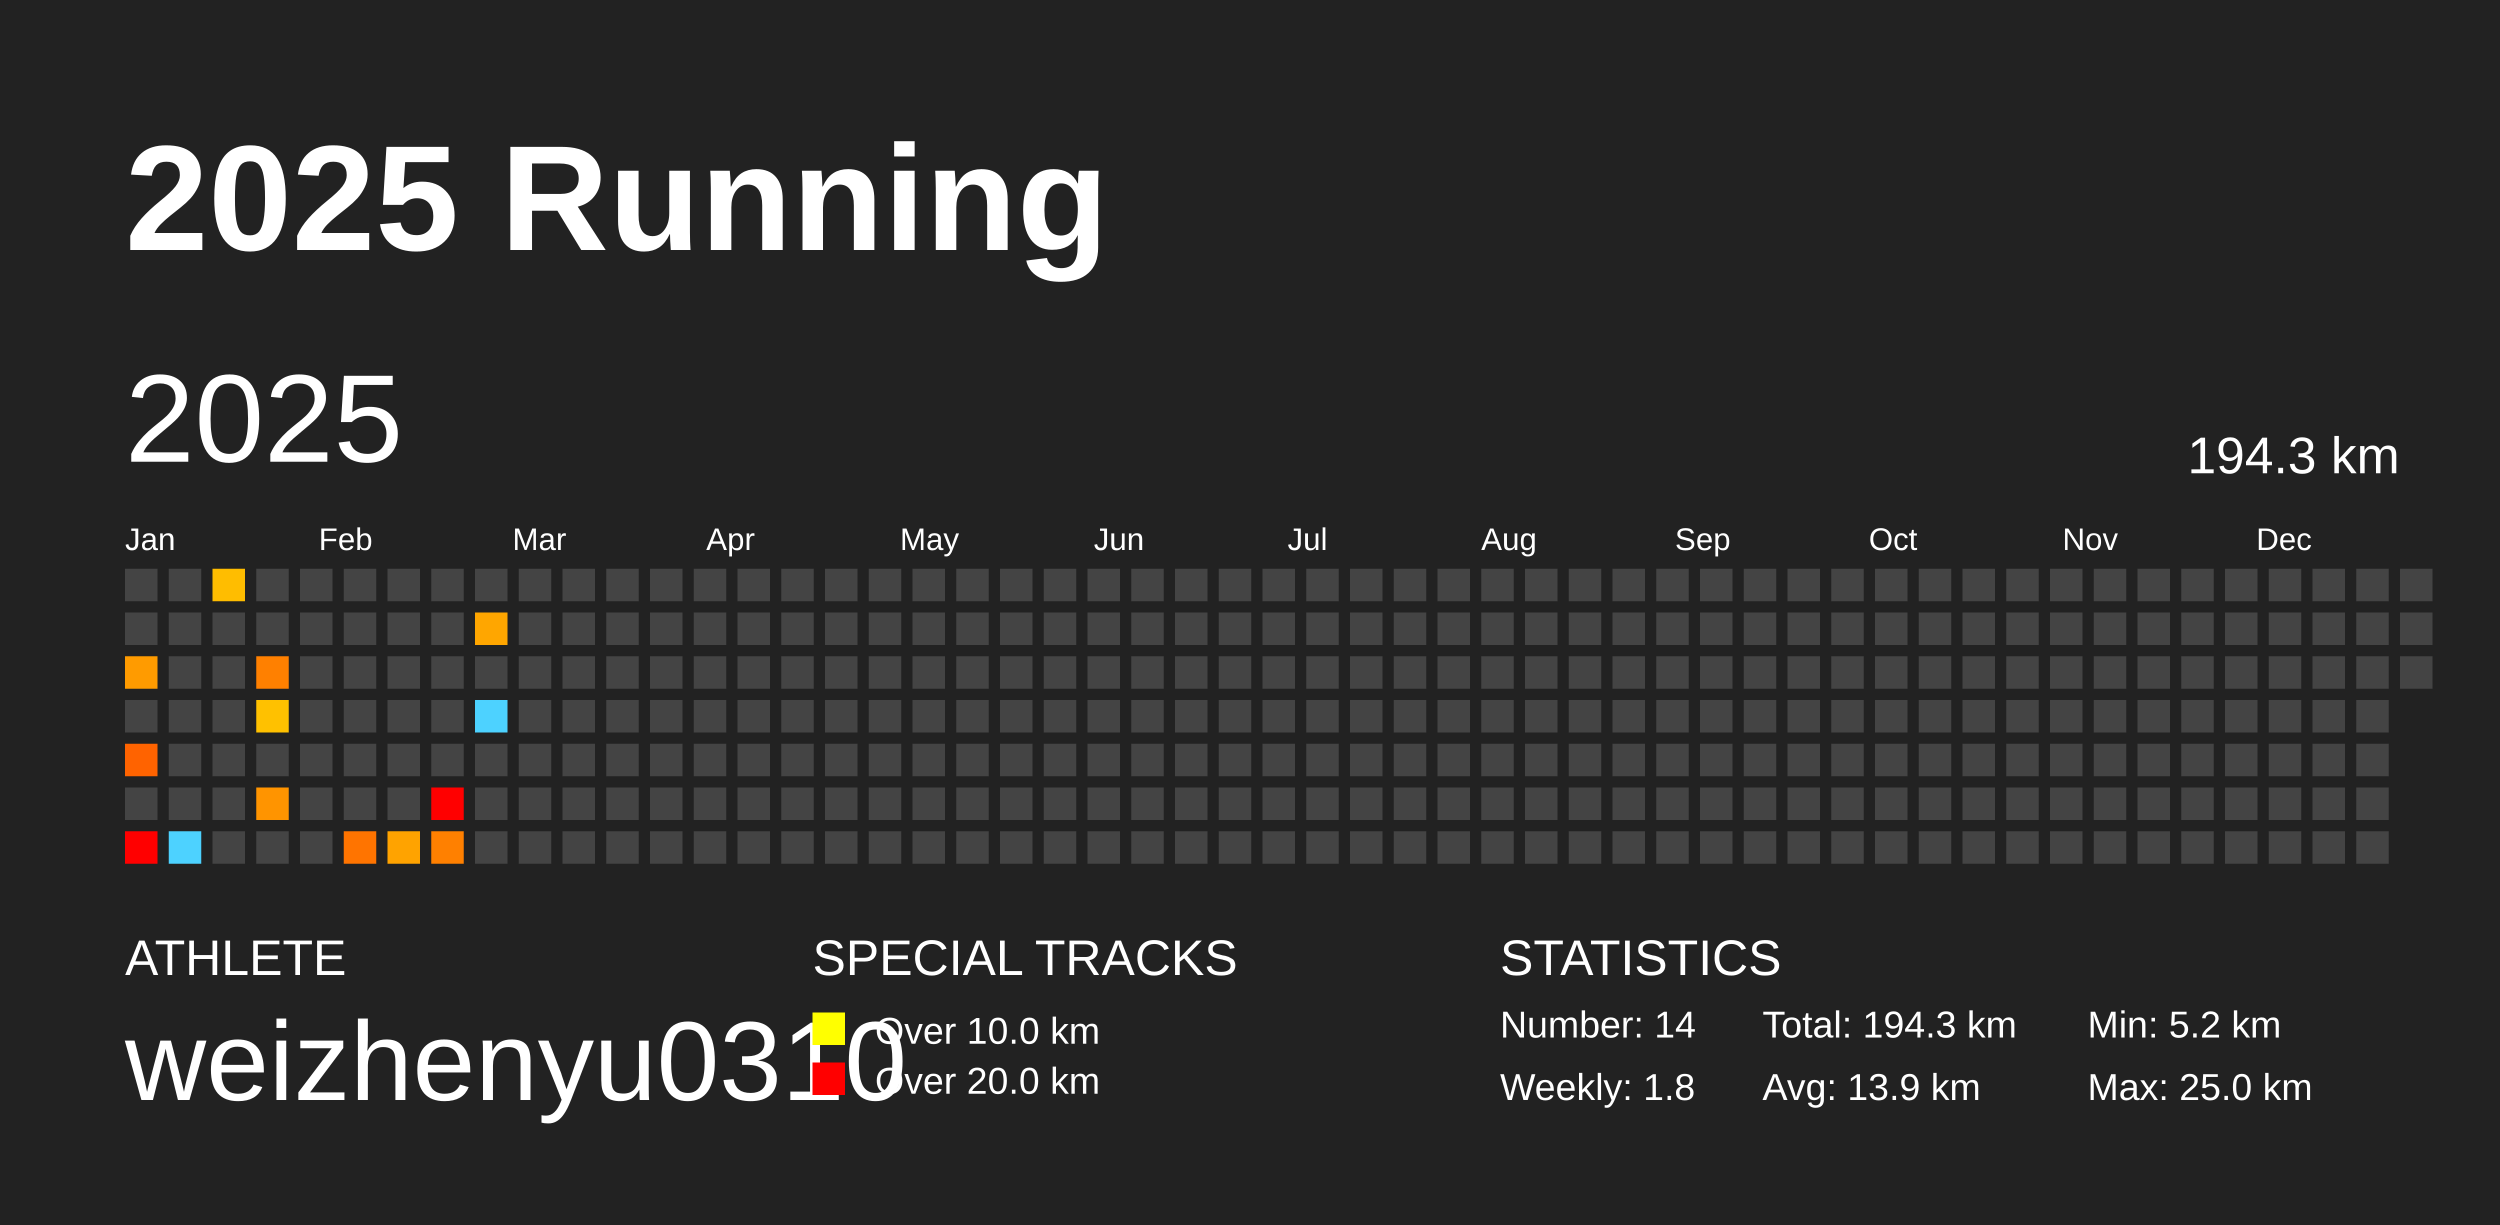
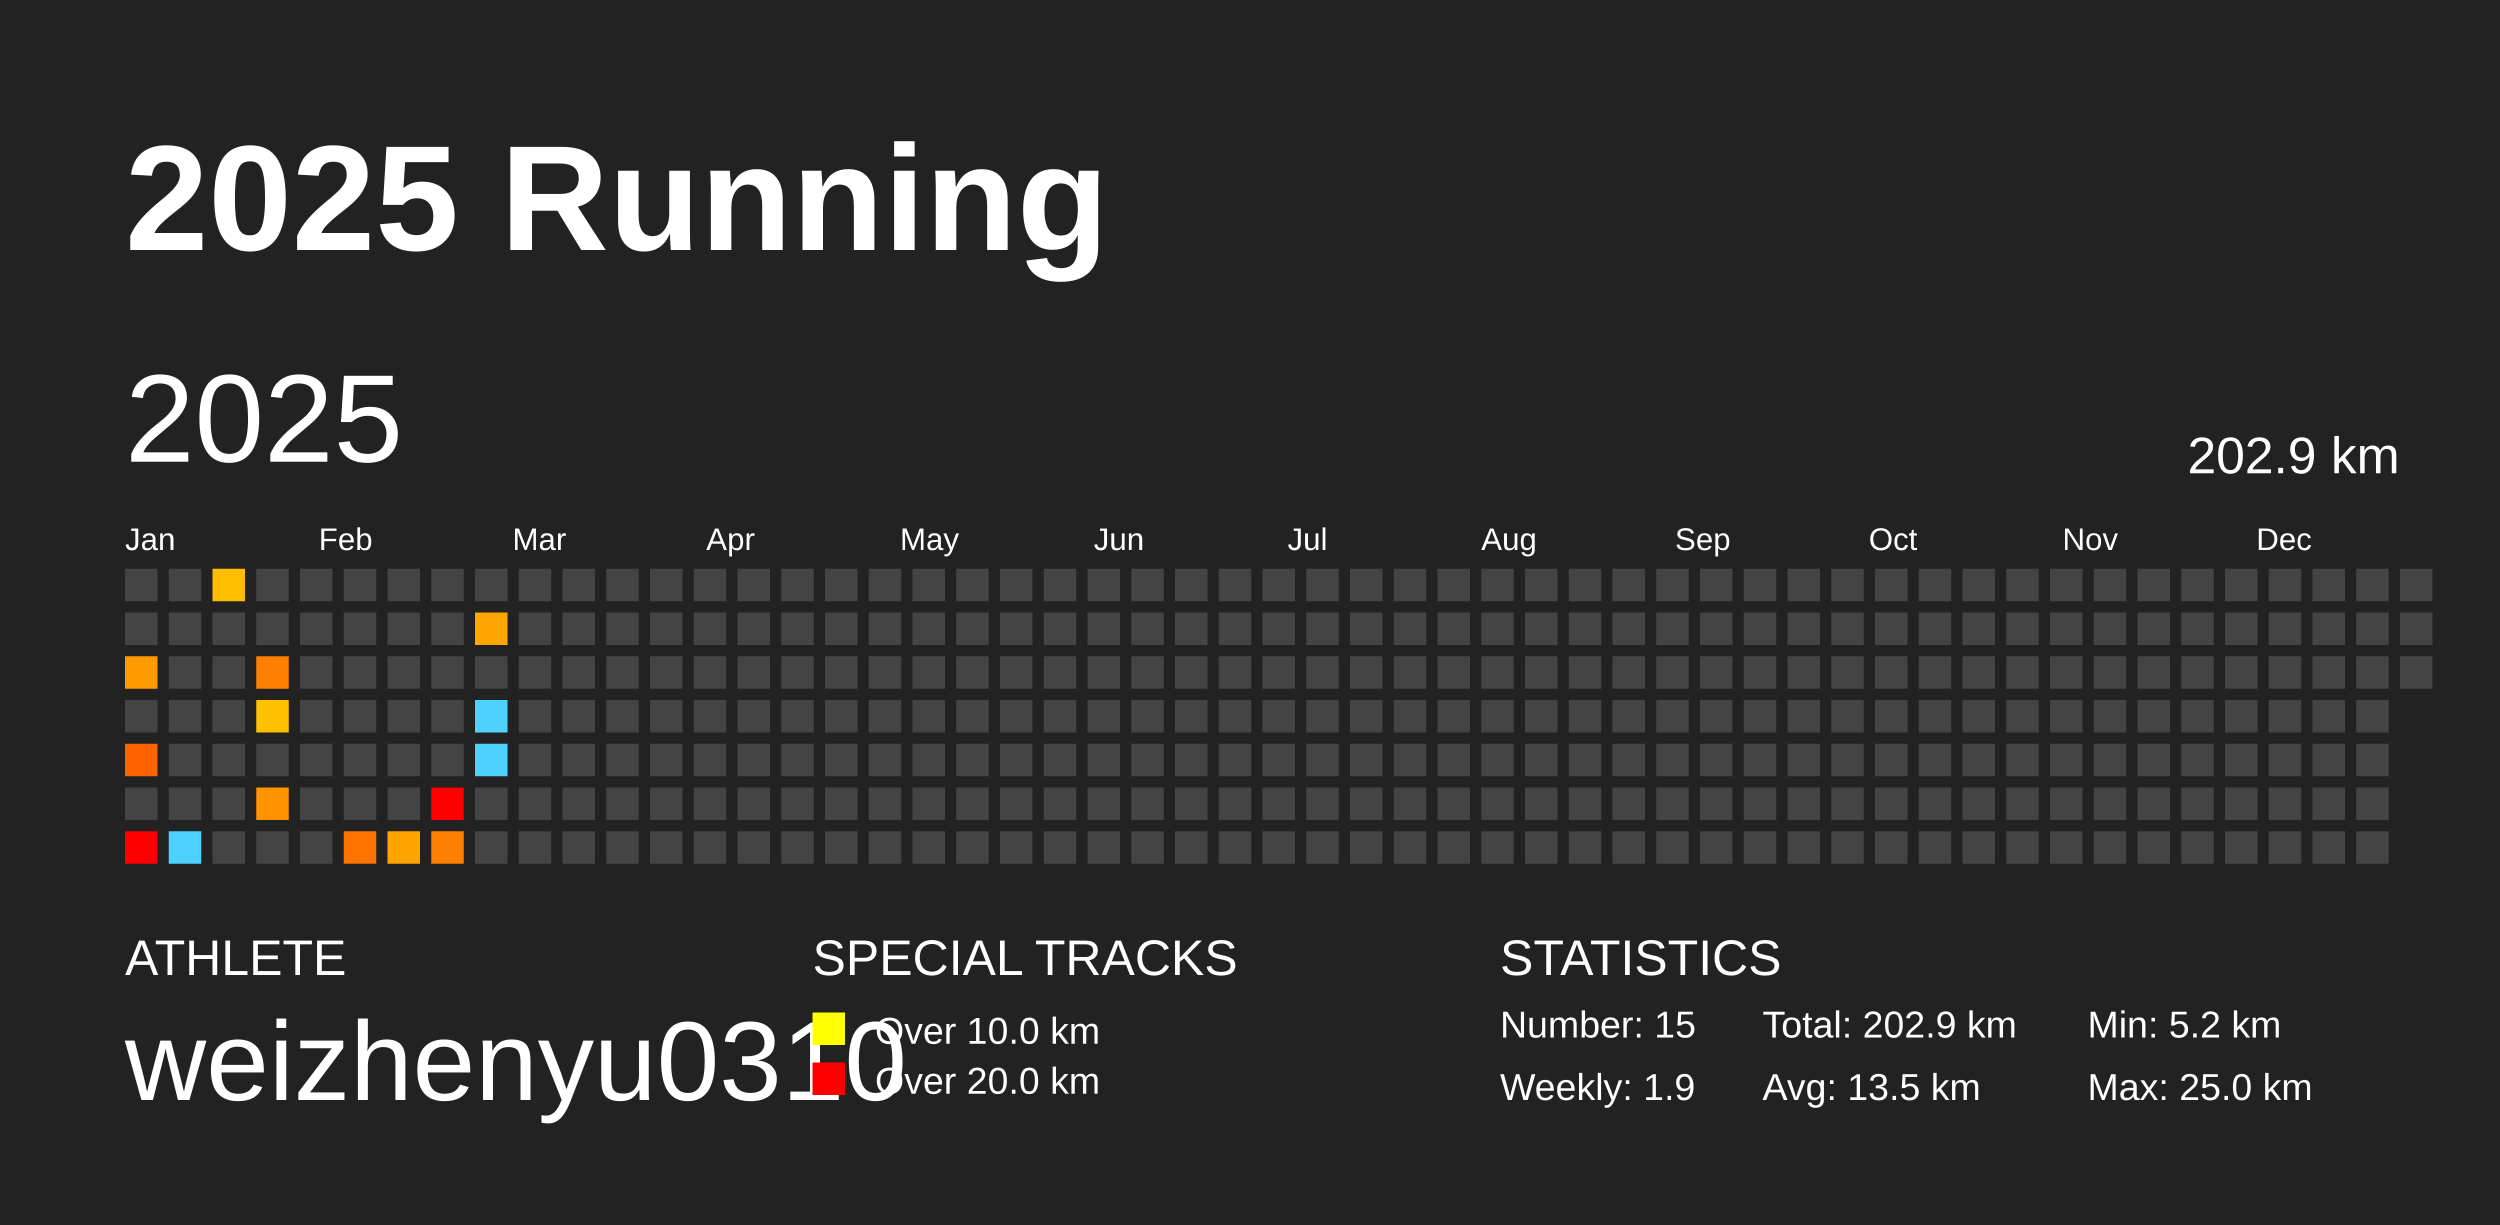
<svg xmlns="http://www.w3.org/2000/svg" baseProfile="full" height="98mm" version="1.1" viewBox="0,0,200,98" width="200mm">
  <defs />
  <rect fill="#222222" height="98" width="200" x="0" y="0" />
  <text fill="#FFFFFF" style="font-size:12px; font-family:Arial; font-weight:bold;" x="10" y="20">2025 Running</text>
  <text fill="#FFFFFF" style="font-size:4px; font-family:Arial" x="10" y="78">ATHLETE</text>
  <text fill="#FFFFFF" style="font-size:9px; font-family:Arial" x="10" y="88">weizhenyu0310</text>
  <text fill="#FFFFFF" style="font-size:4px; font-family:Arial" x="65" y="78">SPECIAL TRACKS</text>
  <rect fill="yellow" height="2.6" width="2.6" x="65" y="81" />
  <text fill="#FFFFFF" style="font-size:3px; font-family:Arial" x="70" y="83.5">Over 10.0 km</text>
  <rect fill="red" height="2.6" width="2.6" x="65" y="85" />
  <text fill="#FFFFFF" style="font-size:3px; font-family:Arial" x="70" y="87.5">Over 20.0 km</text>
  <text fill="#FFFFFF" style="font-size:4px; font-family:Arial" x="120" y="78">STATISTICS</text>
-   <text fill="#FFFFFF" style="font-size:3px; font-family:Arial" x="120" y="83">Number: 14</text>
-   <text fill="#FFFFFF" style="font-size:3px; font-family:Arial" x="120" y="88">Weekly: 1.8</text>
-   <text fill="#FFFFFF" style="font-size:3px; font-family:Arial" x="141" y="83">Total: 194.3 km</text>
-   <text fill="#FFFFFF" style="font-size:3px; font-family:Arial" x="141" y="88">Avg: 13.9 km</text>
+   <text fill="#FFFFFF" style="font-size:3px; font-family:Arial" x="120" y="83">Number: 15</text>
+   <text fill="#FFFFFF" style="font-size:3px; font-family:Arial" x="120" y="88">Weekly: 1.9</text>
+   <text fill="#FFFFFF" style="font-size:3px; font-family:Arial" x="141" y="83">Total: 202.9 km</text>
+   <text fill="#FFFFFF" style="font-size:3px; font-family:Arial" x="141" y="88">Avg: 13.5 km</text>
  <text fill="#FFFFFF" style="font-size:3px; font-family:Arial" x="167" y="83">Min: 5.2 km</text>
  <text fill="#FFFFFF" style="font-size:3px; font-family:Arial" x="167" y="88">Max: 25.0 km</text>
  <text dominant-baseline="hanging" fill="#FFFFFF" style="font-size:10.0px; font-family:Arial;" x="10" y="30">2025</text>
-   <text dominant-baseline="hanging" fill="#FFFFFF" style="font-size:4.125px; font-family:Arial;" x="175" y="35">194.3 km</text>
+   <text dominant-baseline="hanging" fill="#FFFFFF" style="font-size:4.125px; font-family:Arial;" x="175" y="35">202.9 km</text>
  <text fill="#FFFFFF" style="font-size:2.5px; font-family:Arial" x="10.0" y="44">Jan</text>
  <text fill="#FFFFFF" style="font-size:2.5px; font-family:Arial" x="25.5" y="44">Feb</text>
  <text fill="#FFFFFF" style="font-size:2.5px; font-family:Arial" x="41.0" y="44">Mar</text>
  <text fill="#FFFFFF" style="font-size:2.5px; font-family:Arial" x="56.5" y="44">Apr</text>
  <text fill="#FFFFFF" style="font-size:2.5px; font-family:Arial" x="72.0" y="44">May</text>
  <text fill="#FFFFFF" style="font-size:2.5px; font-family:Arial" x="87.5" y="44">Jun</text>
  <text fill="#FFFFFF" style="font-size:2.5px; font-family:Arial" x="103.0" y="44">Jul</text>
  <text fill="#FFFFFF" style="font-size:2.5px; font-family:Arial" x="118.5" y="44">Aug</text>
  <text fill="#FFFFFF" style="font-size:2.5px; font-family:Arial" x="134.0" y="44">Sep</text>
  <text fill="#FFFFFF" style="font-size:2.5px; font-family:Arial" x="149.5" y="44">Oct</text>
  <text fill="#FFFFFF" style="font-size:2.5px; font-family:Arial" x="165.0" y="44">Nov</text>
  <text fill="#FFFFFF" style="font-size:2.5px; font-family:Arial" x="180.5" y="44">Dec</text>
  <rect fill="#444444" height="2.6" width="2.6" x="10.0" y="45.5" />
  <rect fill="#444444" height="2.6" width="2.6" x="10.0" y="49.0" />
  <rect fill="#ff9b00" height="2.6" width="2.6" x="10.0" y="52.5" />
  <rect fill="#444444" height="2.6" width="2.6" x="10.0" y="56.0" />
  <rect fill="#ff6300" height="2.6" width="2.6" x="10.0" y="59.5" />
  <rect fill="#444444" height="2.6" width="2.6" x="10.0" y="63.0" />
  <rect fill="red" height="2.6" width="2.6" x="10.0" y="66.5" />
  <rect fill="#444444" height="2.6" width="2.6" x="13.5" y="45.5" />
  <rect fill="#444444" height="2.6" width="2.6" x="13.5" y="49.0" />
  <rect fill="#444444" height="2.6" width="2.6" x="13.5" y="52.5" />
  <rect fill="#444444" height="2.6" width="2.6" x="13.5" y="56.0" />
  <rect fill="#444444" height="2.6" width="2.6" x="13.5" y="59.5" />
  <rect fill="#444444" height="2.6" width="2.6" x="13.5" y="63.0" />
  <rect fill="#4dd2ff" height="2.6" width="2.6" x="13.5" y="66.5" />
  <rect fill="#ffbd00" height="2.6" width="2.6" x="17.0" y="45.5" />
  <rect fill="#444444" height="2.6" width="2.6" x="17.0" y="49.0" />
  <rect fill="#444444" height="2.6" width="2.6" x="17.0" y="52.5" />
  <rect fill="#444444" height="2.6" width="2.6" x="17.0" y="56.0" />
  <rect fill="#444444" height="2.6" width="2.6" x="17.0" y="59.5" />
  <rect fill="#444444" height="2.6" width="2.6" x="17.0" y="63.0" />
  <rect fill="#444444" height="2.6" width="2.6" x="17.0" y="66.5" />
  <rect fill="#444444" height="2.6" width="2.6" x="20.5" y="45.5" />
  <rect fill="#444444" height="2.6" width="2.6" x="20.5" y="49.0" />
  <rect fill="#ff8000" height="2.6" width="2.6" x="20.5" y="52.5" />
  <rect fill="#ffc100" height="2.6" width="2.6" x="20.5" y="56.0" />
  <rect fill="#444444" height="2.6" width="2.6" x="20.5" y="59.5" />
  <rect fill="#ff9400" height="2.6" width="2.6" x="20.5" y="63.0" />
  <rect fill="#444444" height="2.6" width="2.6" x="20.5" y="66.5" />
  <rect fill="#444444" height="2.6" width="2.6" x="24.0" y="45.5" />
  <rect fill="#444444" height="2.6" width="2.6" x="24.0" y="49.0" />
  <rect fill="#444444" height="2.6" width="2.6" x="24.0" y="52.5" />
  <rect fill="#444444" height="2.6" width="2.6" x="24.0" y="56.0" />
  <rect fill="#444444" height="2.6" width="2.6" x="24.0" y="59.5" />
  <rect fill="#444444" height="2.6" width="2.6" x="24.0" y="63.0" />
  <rect fill="#444444" height="2.6" width="2.6" x="24.0" y="66.5" />
  <rect fill="#444444" height="2.6" width="2.6" x="27.5" y="45.5" />
  <rect fill="#444444" height="2.6" width="2.6" x="27.5" y="49.0" />
  <rect fill="#444444" height="2.6" width="2.6" x="27.5" y="52.5" />
  <rect fill="#444444" height="2.6" width="2.6" x="27.5" y="56.0" />
  <rect fill="#444444" height="2.6" width="2.6" x="27.5" y="59.5" />
  <rect fill="#444444" height="2.6" width="2.6" x="27.5" y="63.0" />
  <rect fill="#ff7400" height="2.6" width="2.6" x="27.5" y="66.5" />
  <rect fill="#444444" height="2.6" width="2.6" x="31.0" y="45.5" />
  <rect fill="#444444" height="2.6" width="2.6" x="31.0" y="49.0" />
  <rect fill="#444444" height="2.6" width="2.6" x="31.0" y="52.5" />
  <rect fill="#444444" height="2.6" width="2.6" x="31.0" y="56.0" />
  <rect fill="#444444" height="2.6" width="2.6" x="31.0" y="59.5" />
  <rect fill="#444444" height="2.6" width="2.6" x="31.0" y="63.0" />
  <rect fill="#ffa300" height="2.6" width="2.6" x="31.0" y="66.5" />
  <rect fill="#444444" height="2.6" width="2.6" x="34.5" y="45.5" />
  <rect fill="#444444" height="2.6" width="2.6" x="34.5" y="49.0" />
  <rect fill="#444444" height="2.6" width="2.6" x="34.5" y="52.5" />
  <rect fill="#444444" height="2.6" width="2.6" x="34.5" y="56.0" />
  <rect fill="#444444" height="2.6" width="2.6" x="34.5" y="59.5" />
  <rect fill="red" height="2.6" width="2.6" x="34.5" y="63.0" />
  <rect fill="#ff8000" height="2.6" width="2.6" x="34.5" y="66.5" />
  <rect fill="#444444" height="2.6" width="2.6" x="38.0" y="45.5" />
  <rect fill="#ffa600" height="2.6" width="2.6" x="38.0" y="49.0" />
  <rect fill="#444444" height="2.6" width="2.6" x="38.0" y="52.5" />
  <rect fill="#4dd2ff" height="2.6" width="2.6" x="38.0" y="56.0" />
-   <rect fill="#444444" height="2.6" width="2.6" x="38.0" y="59.5" />
+   <rect fill="#4dd2ff" height="2.6" width="2.6" x="38.0" y="59.5" />
  <rect fill="#444444" height="2.6" width="2.6" x="38.0" y="63.0" />
  <rect fill="#444444" height="2.6" width="2.6" x="38.0" y="66.5" />
  <rect fill="#444444" height="2.6" width="2.6" x="41.5" y="45.5" />
  <rect fill="#444444" height="2.6" width="2.6" x="41.5" y="49.0" />
  <rect fill="#444444" height="2.6" width="2.6" x="41.5" y="52.5" />
  <rect fill="#444444" height="2.6" width="2.6" x="41.5" y="56.0" />
  <rect fill="#444444" height="2.6" width="2.6" x="41.5" y="59.5" />
  <rect fill="#444444" height="2.6" width="2.6" x="41.5" y="63.0" />
  <rect fill="#444444" height="2.6" width="2.6" x="41.5" y="66.5" />
  <rect fill="#444444" height="2.6" width="2.6" x="45.0" y="45.5" />
  <rect fill="#444444" height="2.6" width="2.6" x="45.0" y="49.0" />
  <rect fill="#444444" height="2.6" width="2.6" x="45.0" y="52.5" />
  <rect fill="#444444" height="2.6" width="2.6" x="45.0" y="56.0" />
  <rect fill="#444444" height="2.6" width="2.6" x="45.0" y="59.5" />
  <rect fill="#444444" height="2.6" width="2.6" x="45.0" y="63.0" />
  <rect fill="#444444" height="2.6" width="2.6" x="45.0" y="66.5" />
  <rect fill="#444444" height="2.6" width="2.6" x="48.5" y="45.5" />
  <rect fill="#444444" height="2.6" width="2.6" x="48.5" y="49.0" />
  <rect fill="#444444" height="2.6" width="2.6" x="48.5" y="52.5" />
  <rect fill="#444444" height="2.6" width="2.6" x="48.5" y="56.0" />
  <rect fill="#444444" height="2.6" width="2.6" x="48.5" y="59.5" />
  <rect fill="#444444" height="2.6" width="2.6" x="48.5" y="63.0" />
  <rect fill="#444444" height="2.6" width="2.6" x="48.5" y="66.5" />
  <rect fill="#444444" height="2.6" width="2.6" x="52.0" y="45.5" />
  <rect fill="#444444" height="2.6" width="2.6" x="52.0" y="49.0" />
  <rect fill="#444444" height="2.6" width="2.6" x="52.0" y="52.5" />
  <rect fill="#444444" height="2.6" width="2.6" x="52.0" y="56.0" />
  <rect fill="#444444" height="2.6" width="2.6" x="52.0" y="59.5" />
  <rect fill="#444444" height="2.6" width="2.6" x="52.0" y="63.0" />
  <rect fill="#444444" height="2.6" width="2.6" x="52.0" y="66.5" />
  <rect fill="#444444" height="2.6" width="2.6" x="55.5" y="45.5" />
  <rect fill="#444444" height="2.6" width="2.6" x="55.5" y="49.0" />
  <rect fill="#444444" height="2.6" width="2.6" x="55.5" y="52.5" />
  <rect fill="#444444" height="2.6" width="2.6" x="55.5" y="56.0" />
  <rect fill="#444444" height="2.6" width="2.6" x="55.5" y="59.5" />
  <rect fill="#444444" height="2.6" width="2.6" x="55.5" y="63.0" />
  <rect fill="#444444" height="2.6" width="2.6" x="55.5" y="66.5" />
  <rect fill="#444444" height="2.6" width="2.6" x="59.0" y="45.5" />
  <rect fill="#444444" height="2.6" width="2.6" x="59.0" y="49.0" />
  <rect fill="#444444" height="2.6" width="2.6" x="59.0" y="52.5" />
  <rect fill="#444444" height="2.6" width="2.6" x="59.0" y="56.0" />
  <rect fill="#444444" height="2.6" width="2.6" x="59.0" y="59.5" />
  <rect fill="#444444" height="2.6" width="2.6" x="59.0" y="63.0" />
  <rect fill="#444444" height="2.6" width="2.6" x="59.0" y="66.5" />
  <rect fill="#444444" height="2.6" width="2.6" x="62.5" y="45.5" />
  <rect fill="#444444" height="2.6" width="2.6" x="62.5" y="49.0" />
  <rect fill="#444444" height="2.6" width="2.6" x="62.5" y="52.5" />
  <rect fill="#444444" height="2.6" width="2.6" x="62.5" y="56.0" />
  <rect fill="#444444" height="2.6" width="2.6" x="62.5" y="59.5" />
  <rect fill="#444444" height="2.6" width="2.6" x="62.5" y="63.0" />
  <rect fill="#444444" height="2.6" width="2.6" x="62.5" y="66.5" />
  <rect fill="#444444" height="2.6" width="2.6" x="66.0" y="45.5" />
  <rect fill="#444444" height="2.6" width="2.6" x="66.0" y="49.0" />
  <rect fill="#444444" height="2.6" width="2.6" x="66.0" y="52.5" />
  <rect fill="#444444" height="2.6" width="2.6" x="66.0" y="56.0" />
  <rect fill="#444444" height="2.6" width="2.6" x="66.0" y="59.5" />
  <rect fill="#444444" height="2.6" width="2.6" x="66.0" y="63.0" />
  <rect fill="#444444" height="2.6" width="2.6" x="66.0" y="66.5" />
  <rect fill="#444444" height="2.6" width="2.6" x="69.5" y="45.5" />
  <rect fill="#444444" height="2.6" width="2.6" x="69.5" y="49.0" />
  <rect fill="#444444" height="2.6" width="2.6" x="69.5" y="52.5" />
  <rect fill="#444444" height="2.6" width="2.6" x="69.5" y="56.0" />
  <rect fill="#444444" height="2.6" width="2.6" x="69.5" y="59.5" />
  <rect fill="#444444" height="2.6" width="2.6" x="69.5" y="63.0" />
  <rect fill="#444444" height="2.6" width="2.6" x="69.5" y="66.5" />
  <rect fill="#444444" height="2.6" width="2.6" x="73.0" y="45.5" />
  <rect fill="#444444" height="2.6" width="2.6" x="73.0" y="49.0" />
  <rect fill="#444444" height="2.6" width="2.6" x="73.0" y="52.5" />
  <rect fill="#444444" height="2.6" width="2.6" x="73.0" y="56.0" />
  <rect fill="#444444" height="2.6" width="2.6" x="73.0" y="59.5" />
  <rect fill="#444444" height="2.6" width="2.6" x="73.0" y="63.0" />
  <rect fill="#444444" height="2.6" width="2.6" x="73.0" y="66.5" />
  <rect fill="#444444" height="2.6" width="2.6" x="76.5" y="45.5" />
  <rect fill="#444444" height="2.6" width="2.6" x="76.5" y="49.0" />
  <rect fill="#444444" height="2.6" width="2.6" x="76.5" y="52.5" />
  <rect fill="#444444" height="2.6" width="2.6" x="76.5" y="56.0" />
  <rect fill="#444444" height="2.6" width="2.6" x="76.5" y="59.5" />
  <rect fill="#444444" height="2.6" width="2.6" x="76.5" y="63.0" />
  <rect fill="#444444" height="2.6" width="2.6" x="76.5" y="66.5" />
  <rect fill="#444444" height="2.6" width="2.6" x="80.0" y="45.5" />
  <rect fill="#444444" height="2.6" width="2.6" x="80.0" y="49.0" />
  <rect fill="#444444" height="2.6" width="2.6" x="80.0" y="52.5" />
  <rect fill="#444444" height="2.6" width="2.6" x="80.0" y="56.0" />
  <rect fill="#444444" height="2.6" width="2.6" x="80.0" y="59.5" />
  <rect fill="#444444" height="2.6" width="2.6" x="80.0" y="63.0" />
  <rect fill="#444444" height="2.6" width="2.6" x="80.0" y="66.5" />
  <rect fill="#444444" height="2.6" width="2.6" x="83.5" y="45.5" />
  <rect fill="#444444" height="2.6" width="2.6" x="83.5" y="49.0" />
  <rect fill="#444444" height="2.6" width="2.6" x="83.5" y="52.5" />
  <rect fill="#444444" height="2.6" width="2.6" x="83.5" y="56.0" />
  <rect fill="#444444" height="2.6" width="2.6" x="83.5" y="59.5" />
  <rect fill="#444444" height="2.6" width="2.6" x="83.5" y="63.0" />
  <rect fill="#444444" height="2.6" width="2.6" x="83.5" y="66.5" />
  <rect fill="#444444" height="2.6" width="2.6" x="87.0" y="45.5" />
  <rect fill="#444444" height="2.6" width="2.6" x="87.0" y="49.0" />
  <rect fill="#444444" height="2.6" width="2.6" x="87.0" y="52.5" />
  <rect fill="#444444" height="2.6" width="2.6" x="87.0" y="56.0" />
  <rect fill="#444444" height="2.6" width="2.6" x="87.0" y="59.5" />
  <rect fill="#444444" height="2.6" width="2.6" x="87.0" y="63.0" />
  <rect fill="#444444" height="2.6" width="2.6" x="87.0" y="66.5" />
  <rect fill="#444444" height="2.6" width="2.6" x="90.5" y="45.5" />
  <rect fill="#444444" height="2.6" width="2.6" x="90.5" y="49.0" />
  <rect fill="#444444" height="2.6" width="2.6" x="90.5" y="52.5" />
  <rect fill="#444444" height="2.6" width="2.6" x="90.5" y="56.0" />
  <rect fill="#444444" height="2.6" width="2.6" x="90.5" y="59.5" />
  <rect fill="#444444" height="2.6" width="2.6" x="90.5" y="63.0" />
  <rect fill="#444444" height="2.6" width="2.6" x="90.5" y="66.5" />
  <rect fill="#444444" height="2.6" width="2.6" x="94.0" y="45.5" />
  <rect fill="#444444" height="2.6" width="2.6" x="94.0" y="49.0" />
  <rect fill="#444444" height="2.6" width="2.6" x="94.0" y="52.5" />
  <rect fill="#444444" height="2.6" width="2.6" x="94.0" y="56.0" />
  <rect fill="#444444" height="2.6" width="2.6" x="94.0" y="59.5" />
  <rect fill="#444444" height="2.6" width="2.6" x="94.0" y="63.0" />
  <rect fill="#444444" height="2.6" width="2.6" x="94.0" y="66.5" />
  <rect fill="#444444" height="2.6" width="2.6" x="97.5" y="45.5" />
  <rect fill="#444444" height="2.6" width="2.6" x="97.5" y="49.0" />
  <rect fill="#444444" height="2.6" width="2.6" x="97.5" y="52.5" />
  <rect fill="#444444" height="2.6" width="2.6" x="97.5" y="56.0" />
  <rect fill="#444444" height="2.6" width="2.6" x="97.5" y="59.5" />
  <rect fill="#444444" height="2.6" width="2.6" x="97.5" y="63.0" />
  <rect fill="#444444" height="2.6" width="2.6" x="97.5" y="66.5" />
  <rect fill="#444444" height="2.6" width="2.6" x="101.0" y="45.5" />
  <rect fill="#444444" height="2.6" width="2.6" x="101.0" y="49.0" />
  <rect fill="#444444" height="2.6" width="2.6" x="101.0" y="52.5" />
  <rect fill="#444444" height="2.6" width="2.6" x="101.0" y="56.0" />
  <rect fill="#444444" height="2.6" width="2.6" x="101.0" y="59.5" />
  <rect fill="#444444" height="2.6" width="2.6" x="101.0" y="63.0" />
  <rect fill="#444444" height="2.6" width="2.6" x="101.0" y="66.5" />
  <rect fill="#444444" height="2.6" width="2.6" x="104.5" y="45.5" />
  <rect fill="#444444" height="2.6" width="2.6" x="104.5" y="49.0" />
  <rect fill="#444444" height="2.6" width="2.6" x="104.5" y="52.5" />
  <rect fill="#444444" height="2.6" width="2.6" x="104.5" y="56.0" />
  <rect fill="#444444" height="2.6" width="2.6" x="104.5" y="59.5" />
  <rect fill="#444444" height="2.6" width="2.6" x="104.5" y="63.0" />
  <rect fill="#444444" height="2.6" width="2.6" x="104.5" y="66.5" />
  <rect fill="#444444" height="2.6" width="2.6" x="108.0" y="45.5" />
  <rect fill="#444444" height="2.6" width="2.6" x="108.0" y="49.0" />
  <rect fill="#444444" height="2.6" width="2.6" x="108.0" y="52.5" />
  <rect fill="#444444" height="2.6" width="2.6" x="108.0" y="56.0" />
  <rect fill="#444444" height="2.6" width="2.6" x="108.0" y="59.5" />
  <rect fill="#444444" height="2.6" width="2.6" x="108.0" y="63.0" />
  <rect fill="#444444" height="2.6" width="2.6" x="108.0" y="66.5" />
  <rect fill="#444444" height="2.6" width="2.6" x="111.5" y="45.5" />
  <rect fill="#444444" height="2.6" width="2.6" x="111.5" y="49.0" />
  <rect fill="#444444" height="2.6" width="2.6" x="111.5" y="52.5" />
  <rect fill="#444444" height="2.6" width="2.6" x="111.5" y="56.0" />
  <rect fill="#444444" height="2.6" width="2.6" x="111.5" y="59.5" />
  <rect fill="#444444" height="2.6" width="2.6" x="111.5" y="63.0" />
  <rect fill="#444444" height="2.6" width="2.6" x="111.5" y="66.5" />
  <rect fill="#444444" height="2.6" width="2.6" x="115.0" y="45.5" />
  <rect fill="#444444" height="2.6" width="2.6" x="115.0" y="49.0" />
  <rect fill="#444444" height="2.6" width="2.6" x="115.0" y="52.5" />
  <rect fill="#444444" height="2.6" width="2.6" x="115.0" y="56.0" />
  <rect fill="#444444" height="2.6" width="2.6" x="115.0" y="59.5" />
  <rect fill="#444444" height="2.6" width="2.6" x="115.0" y="63.0" />
  <rect fill="#444444" height="2.6" width="2.6" x="115.0" y="66.5" />
  <rect fill="#444444" height="2.6" width="2.6" x="118.5" y="45.5" />
  <rect fill="#444444" height="2.6" width="2.6" x="118.5" y="49.0" />
  <rect fill="#444444" height="2.6" width="2.6" x="118.5" y="52.5" />
  <rect fill="#444444" height="2.6" width="2.6" x="118.5" y="56.0" />
  <rect fill="#444444" height="2.6" width="2.6" x="118.5" y="59.5" />
  <rect fill="#444444" height="2.6" width="2.6" x="118.5" y="63.0" />
  <rect fill="#444444" height="2.6" width="2.6" x="118.5" y="66.5" />
  <rect fill="#444444" height="2.6" width="2.6" x="122.0" y="45.5" />
  <rect fill="#444444" height="2.6" width="2.6" x="122.0" y="49.0" />
  <rect fill="#444444" height="2.6" width="2.6" x="122.0" y="52.5" />
  <rect fill="#444444" height="2.6" width="2.6" x="122.0" y="56.0" />
  <rect fill="#444444" height="2.6" width="2.6" x="122.0" y="59.5" />
  <rect fill="#444444" height="2.6" width="2.6" x="122.0" y="63.0" />
  <rect fill="#444444" height="2.6" width="2.6" x="122.0" y="66.5" />
  <rect fill="#444444" height="2.6" width="2.6" x="125.5" y="45.5" />
  <rect fill="#444444" height="2.6" width="2.6" x="125.5" y="49.0" />
  <rect fill="#444444" height="2.6" width="2.6" x="125.5" y="52.5" />
  <rect fill="#444444" height="2.6" width="2.6" x="125.5" y="56.0" />
  <rect fill="#444444" height="2.6" width="2.6" x="125.5" y="59.5" />
  <rect fill="#444444" height="2.6" width="2.6" x="125.5" y="63.0" />
  <rect fill="#444444" height="2.6" width="2.6" x="125.5" y="66.5" />
  <rect fill="#444444" height="2.6" width="2.6" x="129.0" y="45.5" />
  <rect fill="#444444" height="2.6" width="2.6" x="129.0" y="49.0" />
  <rect fill="#444444" height="2.6" width="2.6" x="129.0" y="52.5" />
  <rect fill="#444444" height="2.6" width="2.6" x="129.0" y="56.0" />
  <rect fill="#444444" height="2.6" width="2.6" x="129.0" y="59.5" />
  <rect fill="#444444" height="2.6" width="2.6" x="129.0" y="63.0" />
  <rect fill="#444444" height="2.6" width="2.6" x="129.0" y="66.5" />
  <rect fill="#444444" height="2.6" width="2.6" x="132.5" y="45.5" />
  <rect fill="#444444" height="2.6" width="2.6" x="132.5" y="49.0" />
  <rect fill="#444444" height="2.6" width="2.6" x="132.5" y="52.5" />
  <rect fill="#444444" height="2.6" width="2.6" x="132.5" y="56.0" />
  <rect fill="#444444" height="2.6" width="2.6" x="132.5" y="59.5" />
  <rect fill="#444444" height="2.6" width="2.6" x="132.5" y="63.0" />
  <rect fill="#444444" height="2.6" width="2.6" x="132.5" y="66.5" />
  <rect fill="#444444" height="2.6" width="2.6" x="136.0" y="45.5" />
  <rect fill="#444444" height="2.6" width="2.6" x="136.0" y="49.0" />
  <rect fill="#444444" height="2.6" width="2.6" x="136.0" y="52.5" />
  <rect fill="#444444" height="2.6" width="2.6" x="136.0" y="56.0" />
  <rect fill="#444444" height="2.6" width="2.6" x="136.0" y="59.5" />
  <rect fill="#444444" height="2.6" width="2.6" x="136.0" y="63.0" />
  <rect fill="#444444" height="2.6" width="2.6" x="136.0" y="66.5" />
  <rect fill="#444444" height="2.6" width="2.6" x="139.5" y="45.5" />
  <rect fill="#444444" height="2.6" width="2.6" x="139.5" y="49.0" />
  <rect fill="#444444" height="2.6" width="2.6" x="139.5" y="52.5" />
  <rect fill="#444444" height="2.6" width="2.6" x="139.5" y="56.0" />
  <rect fill="#444444" height="2.6" width="2.6" x="139.5" y="59.5" />
  <rect fill="#444444" height="2.6" width="2.6" x="139.5" y="63.0" />
  <rect fill="#444444" height="2.6" width="2.6" x="139.5" y="66.5" />
  <rect fill="#444444" height="2.6" width="2.6" x="143.0" y="45.5" />
  <rect fill="#444444" height="2.6" width="2.6" x="143.0" y="49.0" />
  <rect fill="#444444" height="2.6" width="2.6" x="143.0" y="52.5" />
  <rect fill="#444444" height="2.6" width="2.6" x="143.0" y="56.0" />
  <rect fill="#444444" height="2.6" width="2.6" x="143.0" y="59.5" />
  <rect fill="#444444" height="2.6" width="2.6" x="143.0" y="63.0" />
  <rect fill="#444444" height="2.6" width="2.6" x="143.0" y="66.5" />
  <rect fill="#444444" height="2.6" width="2.6" x="146.5" y="45.5" />
  <rect fill="#444444" height="2.6" width="2.6" x="146.5" y="49.0" />
  <rect fill="#444444" height="2.6" width="2.6" x="146.5" y="52.5" />
  <rect fill="#444444" height="2.6" width="2.6" x="146.5" y="56.0" />
  <rect fill="#444444" height="2.6" width="2.6" x="146.5" y="59.5" />
  <rect fill="#444444" height="2.6" width="2.6" x="146.5" y="63.0" />
  <rect fill="#444444" height="2.6" width="2.6" x="146.5" y="66.5" />
  <rect fill="#444444" height="2.6" width="2.6" x="150.0" y="45.5" />
  <rect fill="#444444" height="2.6" width="2.6" x="150.0" y="49.0" />
  <rect fill="#444444" height="2.6" width="2.6" x="150.0" y="52.5" />
  <rect fill="#444444" height="2.6" width="2.6" x="150.0" y="56.0" />
  <rect fill="#444444" height="2.6" width="2.6" x="150.0" y="59.5" />
  <rect fill="#444444" height="2.6" width="2.6" x="150.0" y="63.0" />
  <rect fill="#444444" height="2.6" width="2.6" x="150.0" y="66.5" />
  <rect fill="#444444" height="2.6" width="2.6" x="153.5" y="45.5" />
  <rect fill="#444444" height="2.6" width="2.6" x="153.5" y="49.0" />
  <rect fill="#444444" height="2.6" width="2.6" x="153.5" y="52.5" />
  <rect fill="#444444" height="2.6" width="2.6" x="153.5" y="56.0" />
  <rect fill="#444444" height="2.6" width="2.6" x="153.5" y="59.5" />
  <rect fill="#444444" height="2.6" width="2.6" x="153.5" y="63.0" />
  <rect fill="#444444" height="2.6" width="2.6" x="153.5" y="66.5" />
  <rect fill="#444444" height="2.6" width="2.6" x="157.0" y="45.5" />
  <rect fill="#444444" height="2.6" width="2.6" x="157.0" y="49.0" />
  <rect fill="#444444" height="2.6" width="2.6" x="157.0" y="52.5" />
  <rect fill="#444444" height="2.6" width="2.6" x="157.0" y="56.0" />
  <rect fill="#444444" height="2.6" width="2.6" x="157.0" y="59.5" />
  <rect fill="#444444" height="2.6" width="2.6" x="157.0" y="63.0" />
  <rect fill="#444444" height="2.6" width="2.6" x="157.0" y="66.5" />
  <rect fill="#444444" height="2.6" width="2.6" x="160.5" y="45.5" />
  <rect fill="#444444" height="2.6" width="2.6" x="160.5" y="49.0" />
  <rect fill="#444444" height="2.6" width="2.6" x="160.5" y="52.5" />
  <rect fill="#444444" height="2.6" width="2.6" x="160.5" y="56.0" />
  <rect fill="#444444" height="2.6" width="2.6" x="160.5" y="59.5" />
  <rect fill="#444444" height="2.6" width="2.6" x="160.5" y="63.0" />
  <rect fill="#444444" height="2.6" width="2.6" x="160.5" y="66.5" />
  <rect fill="#444444" height="2.6" width="2.6" x="164.0" y="45.5" />
  <rect fill="#444444" height="2.6" width="2.6" x="164.0" y="49.0" />
  <rect fill="#444444" height="2.6" width="2.6" x="164.0" y="52.5" />
  <rect fill="#444444" height="2.6" width="2.6" x="164.0" y="56.0" />
  <rect fill="#444444" height="2.6" width="2.6" x="164.0" y="59.5" />
  <rect fill="#444444" height="2.6" width="2.6" x="164.0" y="63.0" />
  <rect fill="#444444" height="2.6" width="2.6" x="164.0" y="66.5" />
  <rect fill="#444444" height="2.6" width="2.6" x="167.5" y="45.5" />
  <rect fill="#444444" height="2.6" width="2.6" x="167.5" y="49.0" />
  <rect fill="#444444" height="2.6" width="2.6" x="167.5" y="52.5" />
  <rect fill="#444444" height="2.6" width="2.6" x="167.5" y="56.0" />
  <rect fill="#444444" height="2.6" width="2.6" x="167.5" y="59.5" />
  <rect fill="#444444" height="2.6" width="2.6" x="167.5" y="63.0" />
  <rect fill="#444444" height="2.6" width="2.6" x="167.5" y="66.5" />
  <rect fill="#444444" height="2.6" width="2.6" x="171.0" y="45.5" />
  <rect fill="#444444" height="2.6" width="2.6" x="171.0" y="49.0" />
  <rect fill="#444444" height="2.6" width="2.6" x="171.0" y="52.5" />
  <rect fill="#444444" height="2.6" width="2.6" x="171.0" y="56.0" />
  <rect fill="#444444" height="2.6" width="2.6" x="171.0" y="59.5" />
  <rect fill="#444444" height="2.6" width="2.6" x="171.0" y="63.0" />
  <rect fill="#444444" height="2.6" width="2.6" x="171.0" y="66.5" />
  <rect fill="#444444" height="2.6" width="2.6" x="174.5" y="45.5" />
  <rect fill="#444444" height="2.6" width="2.6" x="174.5" y="49.0" />
  <rect fill="#444444" height="2.6" width="2.6" x="174.5" y="52.5" />
  <rect fill="#444444" height="2.6" width="2.6" x="174.5" y="56.0" />
  <rect fill="#444444" height="2.6" width="2.6" x="174.5" y="59.5" />
  <rect fill="#444444" height="2.6" width="2.6" x="174.5" y="63.0" />
  <rect fill="#444444" height="2.6" width="2.6" x="174.5" y="66.5" />
  <rect fill="#444444" height="2.6" width="2.6" x="178.0" y="45.5" />
  <rect fill="#444444" height="2.6" width="2.6" x="178.0" y="49.0" />
  <rect fill="#444444" height="2.6" width="2.6" x="178.0" y="52.5" />
  <rect fill="#444444" height="2.6" width="2.6" x="178.0" y="56.0" />
  <rect fill="#444444" height="2.6" width="2.6" x="178.0" y="59.5" />
  <rect fill="#444444" height="2.6" width="2.6" x="178.0" y="63.0" />
  <rect fill="#444444" height="2.6" width="2.6" x="178.0" y="66.5" />
  <rect fill="#444444" height="2.6" width="2.6" x="181.5" y="45.5" />
  <rect fill="#444444" height="2.6" width="2.6" x="181.5" y="49.0" />
  <rect fill="#444444" height="2.6" width="2.6" x="181.5" y="52.5" />
  <rect fill="#444444" height="2.6" width="2.6" x="181.5" y="56.0" />
  <rect fill="#444444" height="2.6" width="2.6" x="181.5" y="59.5" />
  <rect fill="#444444" height="2.6" width="2.6" x="181.5" y="63.0" />
  <rect fill="#444444" height="2.6" width="2.6" x="181.5" y="66.5" />
  <rect fill="#444444" height="2.6" width="2.6" x="185.0" y="45.5" />
  <rect fill="#444444" height="2.6" width="2.6" x="185.0" y="49.0" />
  <rect fill="#444444" height="2.6" width="2.6" x="185.0" y="52.5" />
  <rect fill="#444444" height="2.6" width="2.6" x="185.0" y="56.0" />
  <rect fill="#444444" height="2.6" width="2.6" x="185.0" y="59.5" />
  <rect fill="#444444" height="2.6" width="2.6" x="185.0" y="63.0" />
  <rect fill="#444444" height="2.6" width="2.6" x="185.0" y="66.5" />
  <rect fill="#444444" height="2.6" width="2.6" x="188.5" y="45.5" />
  <rect fill="#444444" height="2.6" width="2.6" x="188.5" y="49.0" />
  <rect fill="#444444" height="2.6" width="2.6" x="188.5" y="52.5" />
  <rect fill="#444444" height="2.6" width="2.6" x="188.5" y="56.0" />
  <rect fill="#444444" height="2.6" width="2.6" x="188.5" y="59.5" />
  <rect fill="#444444" height="2.6" width="2.6" x="188.5" y="63.0" />
  <rect fill="#444444" height="2.6" width="2.6" x="188.5" y="66.5" />
  <rect fill="#444444" height="2.6" width="2.6" x="192.0" y="45.5" />
  <rect fill="#444444" height="2.6" width="2.6" x="192.0" y="49.0" />
  <rect fill="#444444" height="2.6" width="2.6" x="192.0" y="52.5" />
</svg>
